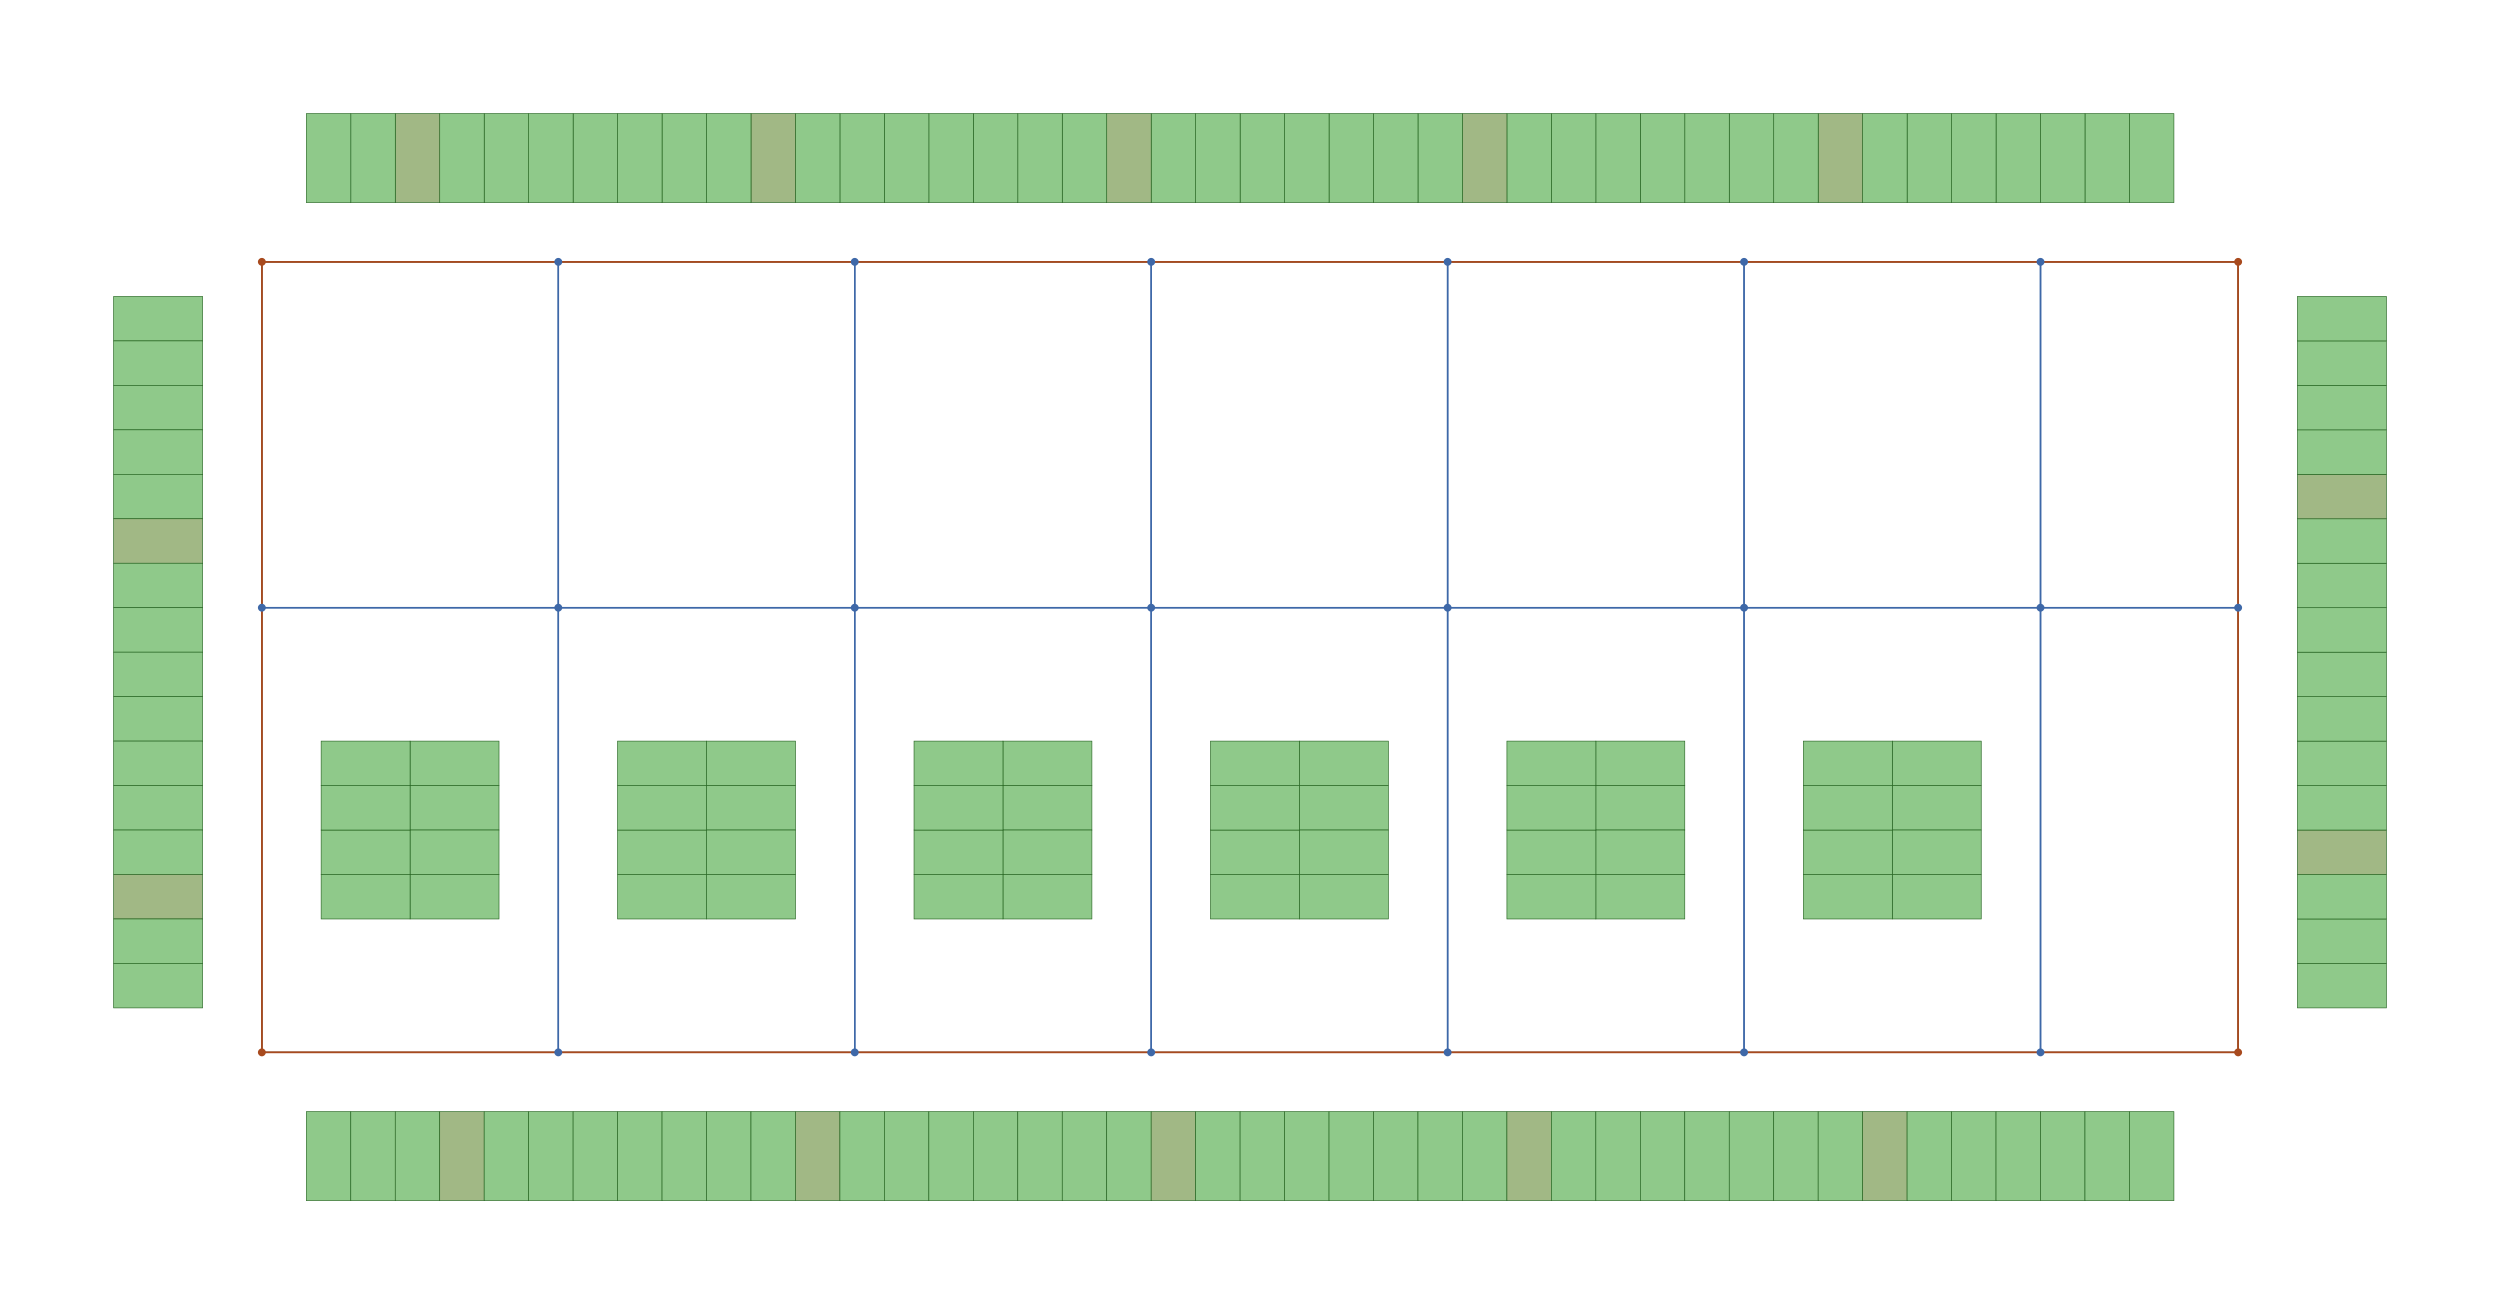
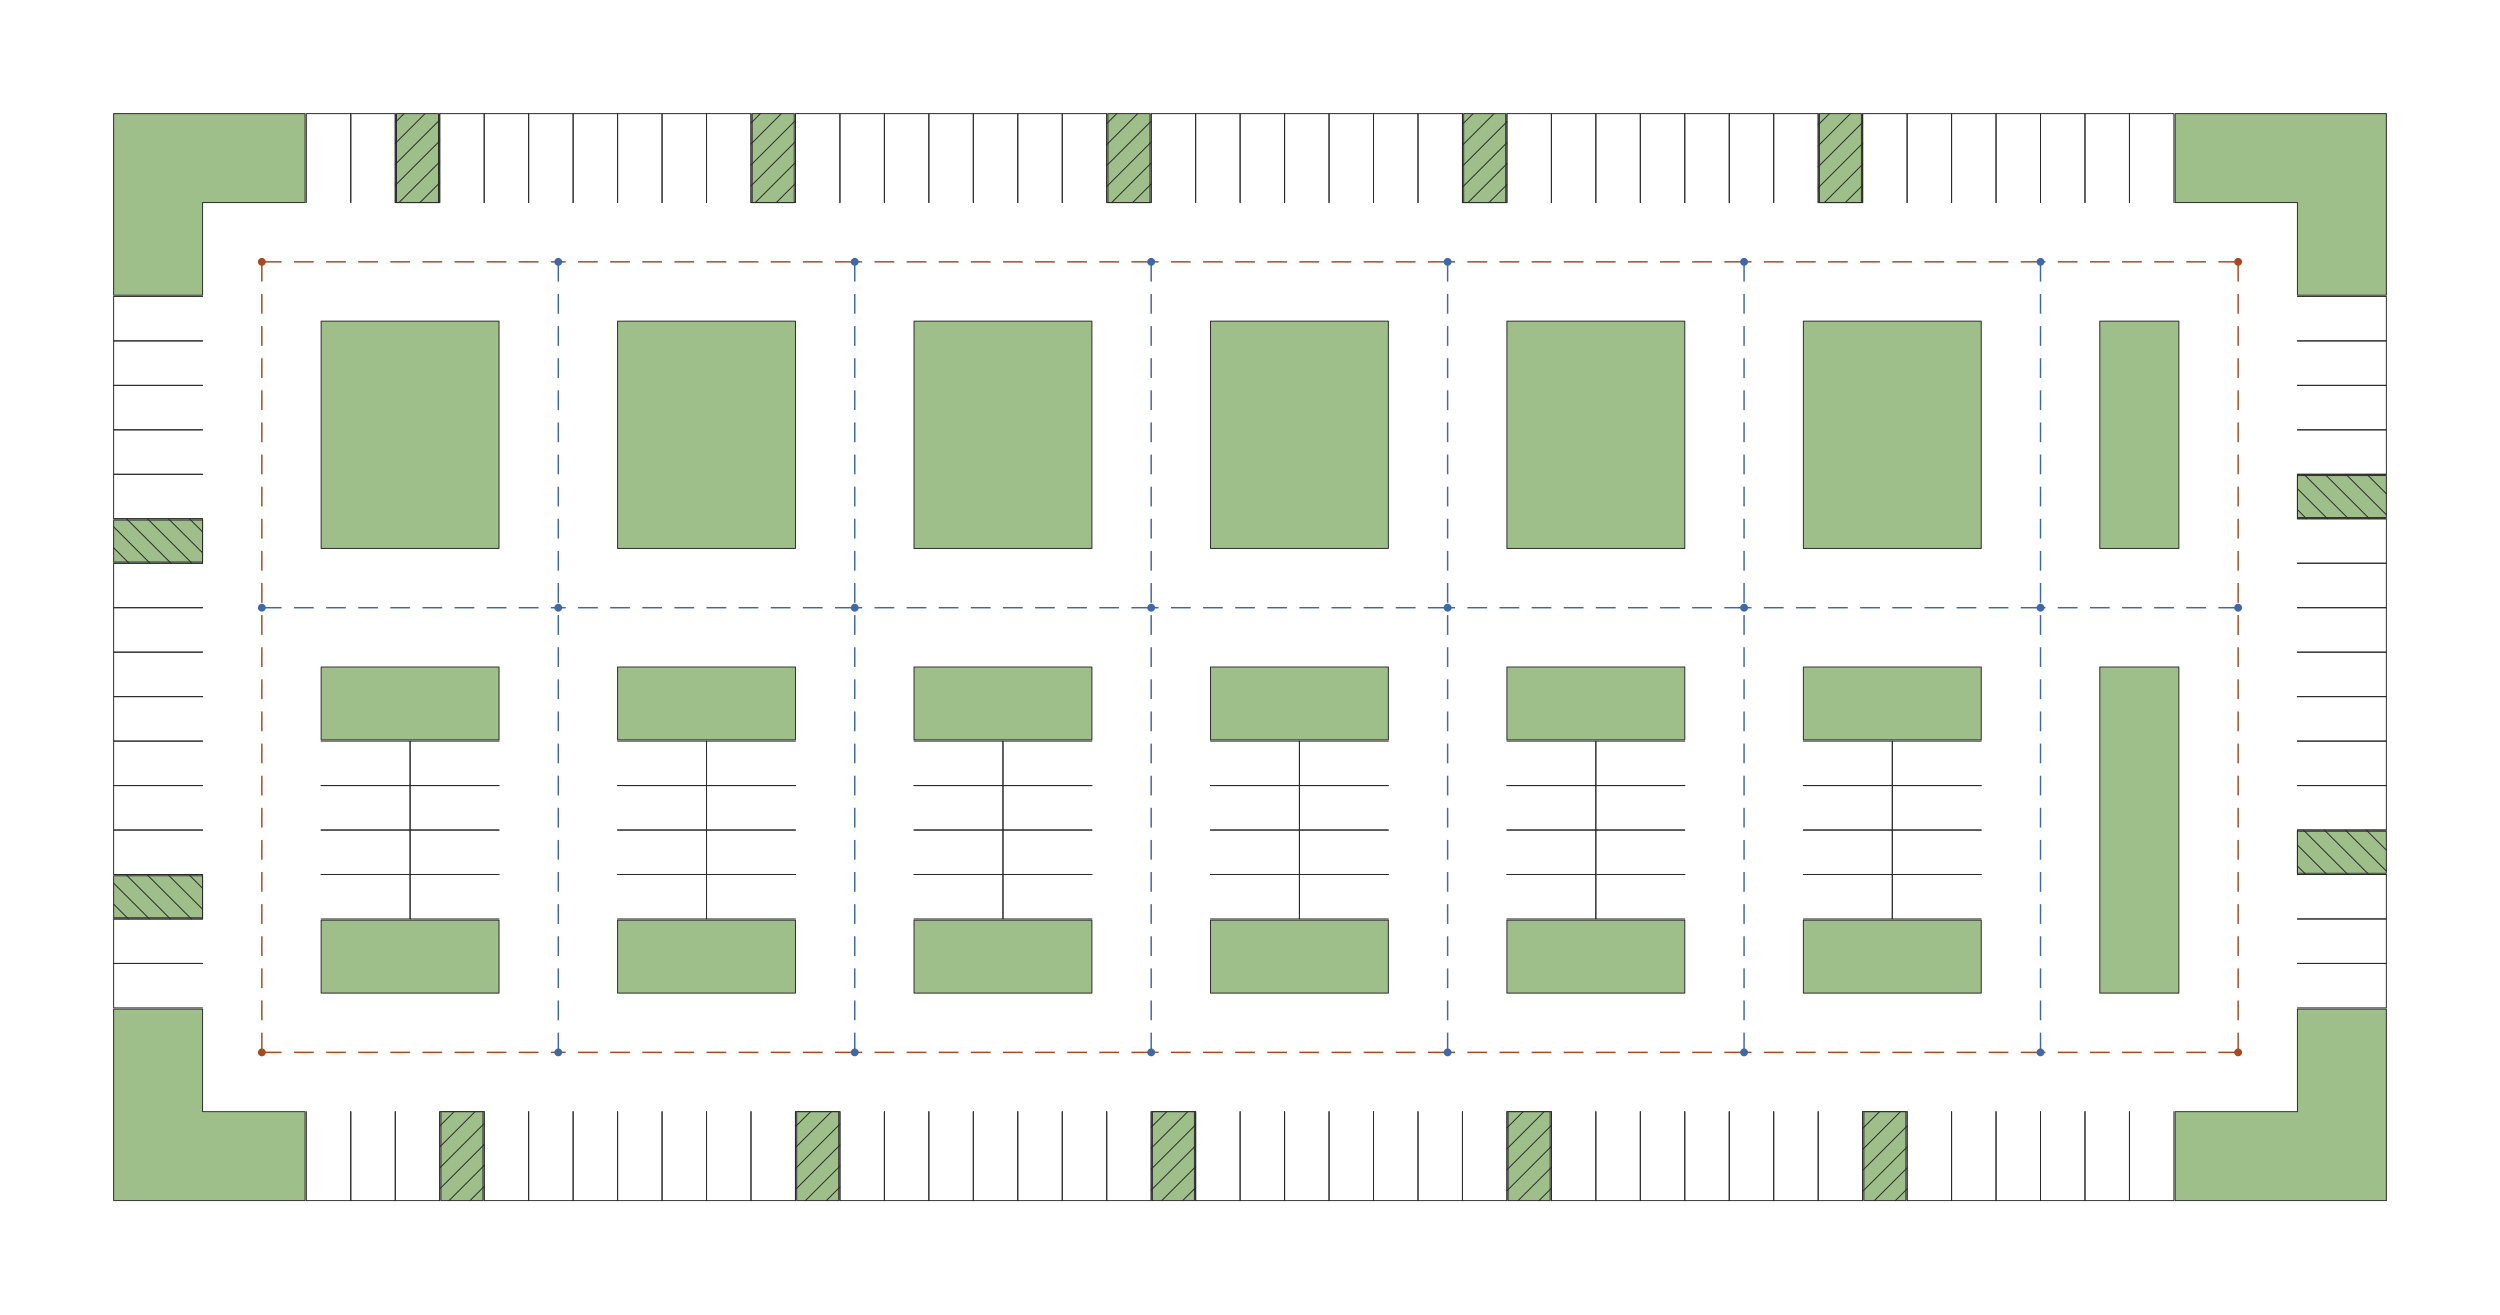
<svg xmlns="http://www.w3.org/2000/svg" width="1012" height="532" viewBox="-53 -53 506 266" preserveAspectRatio="xMidYMid meet">
-   <style>polygon,line{vector-effect:non-scaling-stroke}</style>
+   <style>polygon,polyline,line,path{vector-effect:non-scaling-stroke}</style>
  <g transform="translate(0,160) scale(1,-1)">
-     <g id="boundary" fill="none" stroke="#222" stroke-width="0.5">
-       <polygon points="0,0 400,0 400,160 0,160" />
+     <g id="islands" fill="#9fbf8a" fill-rule="evenodd" stroke="none">
+       <path d="M8.750 -30 L8.750 -12 L-12 -12 L-12 8.750 L-30 8.750 L-30 -30 Z" />
+       <path d="M-12 27.250 L-12 35.750 L-30 35.750 L-30 27.250 Z" />
+       <path d="M-12 99.250 L-12 107.750 L-30 107.750 L-30 99.250 Z" />
+       <path d="M-12 153.250 L-12 172 L8.750 172 L8.750 190 L-30 190 L-30 153.250 Z" />
+       <path d="M35.750 172 L35.750 190 L27.250 190 L27.250 172 Z" />
+       <path d="M44.750 -30 L44.750 -12 L36.250 -12 L36.250 -30 Z" />
+       <path d="M107.750 172 L107.750 190 L99.250 190 L99.250 172 Z" />
+       <path d="M116.750 -30 L116.750 -12 L108.250 -12 L108.250 -30 Z" />
+       <path d="M179.750 172 L179.750 190 L171.250 190 L171.250 172 Z" />
+       <path d="M188.750 -30 L188.750 -12 L180.250 -12 L180.250 -30 Z" />
+       <path d="M251.750 172 L251.750 190 L243.250 190 L243.250 172 Z" />
+       <path d="M260.750 -30 L260.750 -12 L252.250 -12 L252.250 -30 Z" />
+       <path d="M323.750 172 L323.750 190 L315.250 190 L315.250 172 Z" />
+       <path d="M332.750 -30 L332.750 -12 L324.250 -12 L324.250 -30 Z" />
+       <path d="M430 -30 L430 8.750 L412 8.750 L412 -12 L387.250 -12 L387.250 -30 Z" />
+       <path d="M412 172 L412 153.250 L430 153.250 L430 190 L387.250 190 L387.250 172 Z" />
+       <path d="M430 36.250 L430 44.750 L412 44.750 L412 36.250 Z" />
+       <path d="M430 108.250 L430 116.750 L412 116.750 L412 108.250 Z" />
+       <path d="M48 12 L48 26.750 L12 26.750 L12 12 Z" />
+       <path d="M48 63.250 L48 78 L12 78 L12 63.250 Z" />
+       <path d="M48 102 L48 148 L12 148 L12 102 Z" />
+       <path d="M108 12 L108 26.750 L72 26.750 L72 12 Z" />
+       <path d="M108 63.250 L108 78 L72 78 L72 63.250 Z" />
+       <path d="M108 102 L108 148 L72 148 L72 102 Z" />
+       <path d="M168 12 L168 26.750 L132 26.750 L132 12 Z" />
+       <path d="M168 63.250 L168 78 L132 78 L132 63.250 Z" />
+       <path d="M168 102 L168 148 L132 148 L132 102 Z" />
+       <path d="M228 12 L228 26.750 L192 26.750 L192 12 Z" />
+       <path d="M228 63.250 L228 78 L192 78 L192 63.250 Z" />
+       <path d="M228 102 L228 148 L192 148 L192 102 Z" />
+       <path d="M288 12 L288 26.750 L252 26.750 L252 12 Z" />
+       <path d="M288 63.250 L288 78 L252 78 L252 63.250 Z" />
+       <path d="M288 102 L288 148 L252 148 L252 102 Z" />
+       <path d="M348 12 L348 26.750 L312 26.750 L312 12 Z" />
+       <path d="M348 63.250 L348 78 L312 78 L312 63.250 Z" />
+       <path d="M348 102 L348 148 L312 148 L312 102 Z" />
+       <path d="M388 12 L388 78 L372 78 L372 12 Z" />
+       <path d="M388 102 L388 148 L372 148 L372 102 Z" />
    </g>
-     <g id="stalls" stroke="#1f5f1a" stroke-width="0.25">
-       <polygon points="9,-30 18,-30 18,-12 9,-12" fill="#8fc98a" />
-       <polygon points="18,-30 27,-30 27,-12 18,-12" fill="#8fc98a" />
-       <polygon points="27,-30 36,-30 36,-12 27,-12" fill="#8fc98a" />
-       <polygon points="36,-30 45,-30 45,-12 36,-12" fill="#a1b885" />
-       <polygon points="45,-30 54,-30 54,-12 45,-12" fill="#8fc98a" />
-       <polygon points="54,-30 63,-30 63,-12 54,-12" fill="#8fc98a" />
-       <polygon points="63,-30 72,-30 72,-12 63,-12" fill="#8fc98a" />
-       <polygon points="72,-30 81,-30 81,-12 72,-12" fill="#8fc98a" />
-       <polygon points="81,-30 90,-30 90,-12 81,-12" fill="#8fc98a" />
-       <polygon points="90,-30 99,-30 99,-12 90,-12" fill="#8fc98a" />
-       <polygon points="99,-30 108,-30 108,-12 99,-12" fill="#8fc98a" />
-       <polygon points="108,-30 117,-30 117,-12 108,-12" fill="#a1b885" />
-       <polygon points="117,-30 126,-30 126,-12 117,-12" fill="#8fc98a" />
-       <polygon points="126,-30 135,-30 135,-12 126,-12" fill="#8fc98a" />
-       <polygon points="135,-30 144,-30 144,-12 135,-12" fill="#8fc98a" />
-       <polygon points="144,-30 153,-30 153,-12 144,-12" fill="#8fc98a" />
-       <polygon points="153,-30 162,-30 162,-12 153,-12" fill="#8fc98a" />
-       <polygon points="162,-30 171,-30 171,-12 162,-12" fill="#8fc98a" />
-       <polygon points="171,-30 180,-30 180,-12 171,-12" fill="#8fc98a" />
-       <polygon points="180,-30 189,-30 189,-12 180,-12" fill="#a1b885" />
-       <polygon points="189,-30 198,-30 198,-12 189,-12" fill="#8fc98a" />
-       <polygon points="198,-30 207,-30 207,-12 198,-12" fill="#8fc98a" />
-       <polygon points="207,-30 216,-30 216,-12 207,-12" fill="#8fc98a" />
-       <polygon points="216,-30 225,-30 225,-12 216,-12" fill="#8fc98a" />
-       <polygon points="225,-30 234,-30 234,-12 225,-12" fill="#8fc98a" />
-       <polygon points="234,-30 243,-30 243,-12 234,-12" fill="#8fc98a" />
-       <polygon points="243,-30 252,-30 252,-12 243,-12" fill="#8fc98a" />
-       <polygon points="252,-30 261,-30 261,-12 252,-12" fill="#a1b885" />
-       <polygon points="261,-30 270,-30 270,-12 261,-12" fill="#8fc98a" />
-       <polygon points="270,-30 279,-30 279,-12 270,-12" fill="#8fc98a" />
-       <polygon points="279,-30 288,-30 288,-12 279,-12" fill="#8fc98a" />
-       <polygon points="288,-30 297,-30 297,-12 288,-12" fill="#8fc98a" />
-       <polygon points="297,-30 306,-30 306,-12 297,-12" fill="#8fc98a" />
-       <polygon points="306,-30 315,-30 315,-12 306,-12" fill="#8fc98a" />
-       <polygon points="315,-30 324,-30 324,-12 315,-12" fill="#8fc98a" />
-       <polygon points="324,-30 333,-30 333,-12 324,-12" fill="#a1b885" />
-       <polygon points="333,-30 342,-30 342,-12 333,-12" fill="#8fc98a" />
-       <polygon points="342,-30 351,-30 351,-12 342,-12" fill="#8fc98a" />
-       <polygon points="351,-30 360,-30 360,-12 351,-12" fill="#8fc98a" />
-       <polygon points="360,-30 369,-30 369,-12 360,-12" fill="#8fc98a" />
-       <polygon points="369,-30 378,-30 378,-12 369,-12" fill="#8fc98a" />
-       <polygon points="378,-30 387,-30 387,-12 378,-12" fill="#8fc98a" />
-       <polygon points="387,190 378,190 378,172 387,172" fill="#8fc98a" />
-       <polygon points="378,190 369,190 369,172 378,172" fill="#8fc98a" />
-       <polygon points="369,190 360,190 360,172 369,172" fill="#8fc98a" />
-       <polygon points="360,190 351,190 351,172 360,172" fill="#8fc98a" />
-       <polygon points="351,190 342,190 342,172 351,172" fill="#8fc98a" />
-       <polygon points="342,190 333,190 333,172 342,172" fill="#8fc98a" />
-       <polygon points="333,190 324,190 324,172 333,172" fill="#8fc98a" />
-       <polygon points="324,190 315,190 315,172 324,172" fill="#a1b885" />
-       <polygon points="315,190 306,190 306,172 315,172" fill="#8fc98a" />
-       <polygon points="306,190 297,190 297,172 306,172" fill="#8fc98a" />
-       <polygon points="297,190 288,190 288,172 297,172" fill="#8fc98a" />
-       <polygon points="288,190 279,190 279,172 288,172" fill="#8fc98a" />
-       <polygon points="279,190 270,190 270,172 279,172" fill="#8fc98a" />
-       <polygon points="270,190 261,190 261,172 270,172" fill="#8fc98a" />
-       <polygon points="261,190 252,190 252,172 261,172" fill="#8fc98a" />
-       <polygon points="252,190 243,190 243,172 252,172" fill="#a1b885" />
-       <polygon points="243,190 234,190 234,172 243,172" fill="#8fc98a" />
-       <polygon points="234,190 225,190 225,172 234,172" fill="#8fc98a" />
-       <polygon points="225,190 216,190 216,172 225,172" fill="#8fc98a" />
-       <polygon points="216,190 207,190 207,172 216,172" fill="#8fc98a" />
-       <polygon points="207,190 198,190 198,172 207,172" fill="#8fc98a" />
-       <polygon points="198,190 189,190 189,172 198,172" fill="#8fc98a" />
-       <polygon points="189,190 180,190 180,172 189,172" fill="#8fc98a" />
-       <polygon points="180,190 171,190 171,172 180,172" fill="#a1b885" />
-       <polygon points="171,190 162,190 162,172 171,172" fill="#8fc98a" />
-       <polygon points="162,190 153,190 153,172 162,172" fill="#8fc98a" />
-       <polygon points="153,190 144,190 144,172 153,172" fill="#8fc98a" />
-       <polygon points="144,190 135,190 135,172 144,172" fill="#8fc98a" />
-       <polygon points="135,190 126,190 126,172 135,172" fill="#8fc98a" />
-       <polygon points="126,190 117,190 117,172 126,172" fill="#8fc98a" />
-       <polygon points="117,190 108,190 108,172 117,172" fill="#8fc98a" />
-       <polygon points="108,190 99,190 99,172 108,172" fill="#a1b885" />
-       <polygon points="99,190 90,190 90,172 99,172" fill="#8fc98a" />
-       <polygon points="90,190 81,190 81,172 90,172" fill="#8fc98a" />
-       <polygon points="81,190 72,190 72,172 81,172" fill="#8fc98a" />
-       <polygon points="72,190 63,190 63,172 72,172" fill="#8fc98a" />
-       <polygon points="63,190 54,190 54,172 63,172" fill="#8fc98a" />
-       <polygon points="54,190 45,190 45,172 54,172" fill="#8fc98a" />
-       <polygon points="45,190 36,190 36,172 45,172" fill="#8fc98a" />
-       <polygon points="36,190 27,190 27,172 36,172" fill="#a1b885" />
-       <polygon points="27,190 18,190 18,172 27,172" fill="#8fc98a" />
-       <polygon points="18,190 9,190 9,172 18,172" fill="#8fc98a" />
-       <polygon points="430,9 430,18 412,18 412,9" fill="#8fc98a" />
-       <polygon points="430,18 430,27 412,27 412,18" fill="#8fc98a" />
-       <polygon points="430,27 430,36 412,36 412,27" fill="#8fc98a" />
-       <polygon points="430,36 430,45 412,45 412,36" fill="#a1b885" />
-       <polygon points="430,45 430,54 412,54 412,45" fill="#8fc98a" />
-       <polygon points="430,54 430,63 412,63 412,54" fill="#8fc98a" />
-       <polygon points="430,63 430,72 412,72 412,63" fill="#8fc98a" />
-       <polygon points="430,72 430,81 412,81 412,72" fill="#8fc98a" />
-       <polygon points="430,81 430,90 412,90 412,81" fill="#8fc98a" />
-       <polygon points="430,90 430,99 412,99 412,90" fill="#8fc98a" />
-       <polygon points="430,99 430,108 412,108 412,99" fill="#8fc98a" />
-       <polygon points="430,108 430,117 412,117 412,108" fill="#a1b885" />
-       <polygon points="430,117 430,126 412,126 412,117" fill="#8fc98a" />
-       <polygon points="430,126 430,135 412,135 412,126" fill="#8fc98a" />
-       <polygon points="430,135 430,144 412,144 412,135" fill="#8fc98a" />
-       <polygon points="430,144 430,153 412,153 412,144" fill="#8fc98a" />
-       <polygon points="-30,153 -30,144 -12,144 -12,153" fill="#8fc98a" />
-       <polygon points="-30,144 -30,135 -12,135 -12,144" fill="#8fc98a" />
-       <polygon points="-30,135 -30,126 -12,126 -12,135" fill="#8fc98a" />
-       <polygon points="-30,126 -30,117 -12,117 -12,126" fill="#8fc98a" />
-       <polygon points="-30,117 -30,108 -12,108 -12,117" fill="#8fc98a" />
-       <polygon points="-30,108 -30,99 -12,99 -12,108" fill="#a1b885" />
-       <polygon points="-30,99 -30,90 -12,90 -12,99" fill="#8fc98a" />
-       <polygon points="-30,90 -30,81 -12,81 -12,90" fill="#8fc98a" />
-       <polygon points="-30,81 -30,72 -12,72 -12,81" fill="#8fc98a" />
-       <polygon points="-30,72 -30,63 -12,63 -12,72" fill="#8fc98a" />
-       <polygon points="-30,63 -30,54 -12,54 -12,63" fill="#8fc98a" />
-       <polygon points="-30,54 -30,45 -12,45 -12,54" fill="#8fc98a" />
-       <polygon points="-30,45 -30,36 -12,36 -12,45" fill="#8fc98a" />
-       <polygon points="-30,36 -30,27 -12,27 -12,36" fill="#a1b885" />
-       <polygon points="-30,27 -30,18 -12,18 -12,27" fill="#8fc98a" />
-       <polygon points="-30,18 -30,9 -12,9 -12,18" fill="#8fc98a" />
-       <polygon points="30,63 30,54 48,54 48,63" fill="#8fc98a" />
-       <polygon points="30,54 30,45 48,45 48,54" fill="#8fc98a" />
-       <polygon points="30,45 30,36 48,36 48,45" fill="#8fc98a" />
-       <polygon points="30,36 30,27 48,27 48,36" fill="#8fc98a" />
-       <polygon points="30,27 30,36 12,36 12,27" fill="#8fc98a" />
-       <polygon points="30,36 30,45 12,45 12,36" fill="#8fc98a" />
-       <polygon points="30,45 30,54 12,54 12,45" fill="#8fc98a" />
-       <polygon points="30,54 30,63 12,63 12,54" fill="#8fc98a" />
-       <polygon points="90,63 90,54 108,54 108,63" fill="#8fc98a" />
-       <polygon points="90,54 90,45 108,45 108,54" fill="#8fc98a" />
-       <polygon points="90,45 90,36 108,36 108,45" fill="#8fc98a" />
-       <polygon points="90,36 90,27 108,27 108,36" fill="#8fc98a" />
-       <polygon points="90,27 90,36 72,36 72,27" fill="#8fc98a" />
-       <polygon points="90,36 90,45 72,45 72,36" fill="#8fc98a" />
-       <polygon points="90,45 90,54 72,54 72,45" fill="#8fc98a" />
-       <polygon points="90,54 90,63 72,63 72,54" fill="#8fc98a" />
-       <polygon points="150,63 150,54 168,54 168,63" fill="#8fc98a" />
-       <polygon points="150,54 150,45 168,45 168,54" fill="#8fc98a" />
-       <polygon points="150,45 150,36 168,36 168,45" fill="#8fc98a" />
-       <polygon points="150,36 150,27 168,27 168,36" fill="#8fc98a" />
-       <polygon points="150,27 150,36 132,36 132,27" fill="#8fc98a" />
-       <polygon points="150,36 150,45 132,45 132,36" fill="#8fc98a" />
-       <polygon points="150,45 150,54 132,54 132,45" fill="#8fc98a" />
-       <polygon points="150,54 150,63 132,63 132,54" fill="#8fc98a" />
-       <polygon points="210,63 210,54 228,54 228,63" fill="#8fc98a" />
-       <polygon points="210,54 210,45 228,45 228,54" fill="#8fc98a" />
-       <polygon points="210,45 210,36 228,36 228,45" fill="#8fc98a" />
-       <polygon points="210,36 210,27 228,27 228,36" fill="#8fc98a" />
-       <polygon points="210,27 210,36 192,36 192,27" fill="#8fc98a" />
-       <polygon points="210,36 210,45 192,45 192,36" fill="#8fc98a" />
-       <polygon points="210,45 210,54 192,54 192,45" fill="#8fc98a" />
-       <polygon points="210,54 210,63 192,63 192,54" fill="#8fc98a" />
-       <polygon points="270,63 270,54 288,54 288,63" fill="#8fc98a" />
-       <polygon points="270,54 270,45 288,45 288,54" fill="#8fc98a" />
-       <polygon points="270,45 270,36 288,36 288,45" fill="#8fc98a" />
-       <polygon points="270,36 270,27 288,27 288,36" fill="#8fc98a" />
-       <polygon points="270,27 270,36 252,36 252,27" fill="#8fc98a" />
-       <polygon points="270,36 270,45 252,45 252,36" fill="#8fc98a" />
-       <polygon points="270,45 270,54 252,54 252,45" fill="#8fc98a" />
-       <polygon points="270,54 270,63 252,63 252,54" fill="#8fc98a" />
-       <polygon points="330,63 330,54 348,54 348,63" fill="#8fc98a" />
-       <polygon points="330,54 330,45 348,45 348,54" fill="#8fc98a" />
-       <polygon points="330,45 330,36 348,36 348,45" fill="#8fc98a" />
-       <polygon points="330,36 330,27 348,27 348,36" fill="#8fc98a" />
-       <polygon points="330,27 330,36 312,36 312,27" fill="#8fc98a" />
-       <polygon points="330,36 330,45 312,45 312,36" fill="#8fc98a" />
-       <polygon points="330,45 330,54 312,54 312,45" fill="#8fc98a" />
-       <polygon points="330,54 330,63 312,63 312,54" fill="#8fc98a" />
+     <g id="stalls" stroke="none">
+ </g>
+     <g id="paint" fill="none" stroke="#2a2a2a" stroke-width="0.4" stroke-linecap="round" stroke-linejoin="round">
+       <polyline points="9,-12 9,-30 18,-30 18,-12" />
+       <polyline points="18,-12 18,-30 27,-30 27,-12" />
+       <polyline points="27,-12 27,-30 36,-30 36,-12" />
+       <polyline points="45,-30 45,-12 36,-12 36,-30" />
+       <polyline points="45,-12 45,-30 54,-30 54,-12" />
+       <polyline points="54,-12 54,-30 63,-30 63,-12" />
+       <polyline points="63,-12 63,-30 72,-30 72,-12" />
+       <polyline points="72,-12 72,-30 81,-30 81,-12" />
+       <polyline points="81,-12 81,-30 90,-30 90,-12" />
+       <polyline points="90,-12 90,-30 99,-30 99,-12" />
+       <polyline points="99,-12 99,-30 108,-30 108,-12" />
+       <polyline points="117,-30 117,-12 108,-12 108,-30" />
+       <polyline points="117,-12 117,-30 126,-30 126,-12" />
+       <polyline points="126,-12 126,-30 135,-30 135,-12" />
+       <polyline points="135,-12 135,-30 144,-30 144,-12" />
+       <polyline points="144,-12 144,-30 153,-30 153,-12" />
+       <polyline points="153,-12 153,-30 162,-30 162,-12" />
+       <polyline points="162,-12 162,-30 171,-30 171,-12" />
+       <polyline points="171,-12 171,-30 180,-30 180,-12" />
+       <polyline points="189,-30 189,-12 180,-12 180,-30" />
+       <polyline points="189,-12 189,-30 198,-30 198,-12" />
+       <polyline points="198,-12 198,-30 207,-30 207,-12" />
+       <polyline points="207,-12 207,-30 216,-30 216,-12" />
+       <polyline points="216,-12 216,-30 225,-30 225,-12" />
+       <polyline points="225,-12 225,-30 234,-30 234,-12" />
+       <polyline points="234,-12 234,-30 243,-30 243,-12" />
+       <polyline points="243,-12 243,-30 252,-30 252,-12" />
+       <polyline points="261,-30 261,-12 252,-12 252,-30" />
+       <polyline points="261,-12 261,-30 270,-30 270,-12" />
+       <polyline points="270,-12 270,-30 279,-30 279,-12" />
+       <polyline points="279,-12 279,-30 288,-30 288,-12" />
+       <polyline points="288,-12 288,-30 297,-30 297,-12" />
+       <polyline points="297,-12 297,-30 306,-30 306,-12" />
+       <polyline points="306,-12 306,-30 315,-30 315,-12" />
+       <polyline points="315,-12 315,-30 324,-30 324,-12" />
+       <polyline points="333,-30 333,-12 324,-12 324,-30" />
+       <polyline points="333,-12 333,-30 342,-30 342,-12" />
+       <polyline points="342,-12 342,-30 351,-30 351,-12" />
+       <polyline points="351,-12 351,-30 360,-30 360,-12" />
+       <polyline points="360,-12 360,-30 369,-30 369,-12" />
+       <polyline points="369,-12 369,-30 378,-30 378,-12" />
+       <polyline points="378,-12 378,-30 387,-30 387,-12" />
+       <polyline points="387,172 387,190 378,190 378,172" />
+       <polyline points="378,172 378,190 369,190 369,172" />
+       <polyline points="369,172 369,190 360,190 360,172" />
+       <polyline points="360,172 360,190 351,190 351,172" />
+       <polyline points="351,172 351,190 342,190 342,172" />
+       <polyline points="342,172 342,190 333,190 333,172" />
+       <polyline points="333,172 333,190 324,190 324,172" />
+       <polyline points="315,190 315,172 324,172 324,190" />
+       <polyline points="315,172 315,190 306,190 306,172" />
+       <polyline points="306,172 306,190 297,190 297,172" />
+       <polyline points="297,172 297,190 288,190 288,172" />
+       <polyline points="288,172 288,190 279,190 279,172" />
+       <polyline points="279,172 279,190 270,190 270,172" />
+       <polyline points="270,172 270,190 261,190 261,172" />
+       <polyline points="261,172 261,190 252,190 252,172" />
+       <polyline points="243,190 243,172 252,172 252,190" />
+       <polyline points="243,172 243,190 234,190 234,172" />
+       <polyline points="234,172 234,190 225,190 225,172" />
+       <polyline points="225,172 225,190 216,190 216,172" />
+       <polyline points="216,172 216,190 207,190 207,172" />
+       <polyline points="207,172 207,190 198,190 198,172" />
+       <polyline points="198,172 198,190 189,190 189,172" />
+       <polyline points="189,172 189,190 180,190 180,172" />
+       <polyline points="171,190 171,172 180,172 180,190" />
+       <polyline points="171,172 171,190 162,190 162,172" />
+       <polyline points="162,172 162,190 153,190 153,172" />
+       <polyline points="153,172 153,190 144,190 144,172" />
+       <polyline points="144,172 144,190 135,190 135,172" />
+       <polyline points="135,172 135,190 126,190 126,172" />
+       <polyline points="126,172 126,190 117,190 117,172" />
+       <polyline points="117,172 117,190 108,190 108,172" />
+       <polyline points="99,190 99,172 108,172 108,190" />
+       <polyline points="99,172 99,190 90,190 90,172" />
+       <polyline points="90,172 90,190 81,190 81,172" />
+       <polyline points="81,172 81,190 72,190 72,172" />
+       <polyline points="72,172 72,190 63,190 63,172" />
+       <polyline points="63,172 63,190 54,190 54,172" />
+       <polyline points="54,172 54,190 45,190 45,172" />
+       <polyline points="45,172 45,190 36,190 36,172" />
+       <polyline points="27,190 27,172 36,172 36,190" />
+       <polyline points="27,172 27,190 18,190 18,172" />
+       <polyline points="18,172 18,190 9,190 9,172" />
+       <polyline points="412,9 430,9 430,18 412,18" />
+       <polyline points="412,18 430,18 430,27 412,27" />
+       <polyline points="412,27 430,27 430,36 412,36" />
+       <polyline points="430,45 412,45 412,36 430,36" />
+       <polyline points="412,45 430,45 430,54 412,54" />
+       <polyline points="412,54 430,54 430,63 412,63" />
+       <polyline points="412,63 430,63 430,72 412,72" />
+       <polyline points="412,72 430,72 430,81 412,81" />
+       <polyline points="412,81 430,81 430,90 412,90" />
+       <polyline points="412,90 430,90 430,99 412,99" />
+       <polyline points="412,99 430,99 430,108 412,108" />
+       <polyline points="430,117 412,117 412,108 430,108" />
+       <polyline points="412,117 430,117 430,126 412,126" />
+       <polyline points="412,126 430,126 430,135 412,135" />
+       <polyline points="412,135 430,135 430,144 412,144" />
+       <polyline points="412,144 430,144 430,153 412,153" />
+       <polyline points="-12,153 -30,153 -30,144 -12,144" />
+       <polyline points="-12,144 -30,144 -30,135 -12,135" />
+       <polyline points="-12,135 -30,135 -30,126 -12,126" />
+       <polyline points="-12,126 -30,126 -30,117 -12,117" />
+       <polyline points="-12,117 -30,117 -30,108 -12,108" />
+       <polyline points="-30,99 -12,99 -12,108 -30,108" />
+       <polyline points="-12,99 -30,99 -30,90 -12,90" />
+       <polyline points="-12,90 -30,90 -30,81 -12,81" />
+       <polyline points="-12,81 -30,81 -30,72 -12,72" />
+       <polyline points="-12,72 -30,72 -30,63 -12,63" />
+       <polyline points="-12,63 -30,63 -30,54 -12,54" />
+       <polyline points="-12,54 -30,54 -30,45 -12,45" />
+       <polyline points="-12,45 -30,45 -30,36 -12,36" />
+       <polyline points="-30,27 -12,27 -12,36 -30,36" />
+       <polyline points="-12,27 -30,27 -30,18 -12,18" />
+       <polyline points="-12,18 -30,18 -30,9 -12,9" />
+       <polyline points="48,63 30,63 30,54 48,54" />
+       <polyline points="48,54 30,54 30,45 48,45" />
+       <polyline points="48,45 30,45 30,36 48,36" />
+       <polyline points="48,36 30,36 30,27 48,27" />
+       <polyline points="12,27 30,27 30,36 12,36" />
+       <polyline points="12,36 30,36 30,45 12,45" />
+       <polyline points="12,45 30,45 30,54 12,54" />
+       <polyline points="12,54 30,54 30,63 12,63" />
+       <polyline points="108,63 90,63 90,54 108,54" />
+       <polyline points="108,54 90,54 90,45 108,45" />
+       <polyline points="108,45 90,45 90,36 108,36" />
+       <polyline points="108,36 90,36 90,27 108,27" />
+       <polyline points="72,27 90,27 90,36 72,36" />
+       <polyline points="72,36 90,36 90,45 72,45" />
+       <polyline points="72,45 90,45 90,54 72,54" />
+       <polyline points="72,54 90,54 90,63 72,63" />
+       <polyline points="168,63 150,63 150,54 168,54" />
+       <polyline points="168,54 150,54 150,45 168,45" />
+       <polyline points="168,45 150,45 150,36 168,36" />
+       <polyline points="168,36 150,36 150,27 168,27" />
+       <polyline points="132,27 150,27 150,36 132,36" />
+       <polyline points="132,36 150,36 150,45 132,45" />
+       <polyline points="132,45 150,45 150,54 132,54" />
+       <polyline points="132,54 150,54 150,63 132,63" />
+       <polyline points="228,63 210,63 210,54 228,54" />
+       <polyline points="228,54 210,54 210,45 228,45" />
+       <polyline points="228,45 210,45 210,36 228,36" />
+       <polyline points="228,36 210,36 210,27 228,27" />
+       <polyline points="192,27 210,27 210,36 192,36" />
+       <polyline points="192,36 210,36 210,45 192,45" />
+       <polyline points="192,45 210,45 210,54 192,54" />
+       <polyline points="192,54 210,54 210,63 192,63" />
+       <polyline points="288,63 270,63 270,54 288,54" />
+       <polyline points="288,54 270,54 270,45 288,45" />
+       <polyline points="288,45 270,45 270,36 288,36" />
+       <polyline points="288,36 270,36 270,27 288,27" />
+       <polyline points="252,27 270,27 270,36 252,36" />
+       <polyline points="252,36 270,36 270,45 252,45" />
+       <polyline points="252,45 270,45 270,54 252,54" />
+       <polyline points="252,54 270,54 270,63 252,63" />
+       <polyline points="348,63 330,63 330,54 348,54" />
+       <polyline points="348,54 330,54 330,45 348,45" />
+       <polyline points="348,45 330,45 330,36 348,36" />
+       <polyline points="348,36 330,36 330,27 348,27" />
+       <polyline points="312,27 330,27 330,36 312,36" />
+       <polyline points="312,36 330,36 330,45 312,45" />
+       <polyline points="312,45 330,45 330,54 312,54" />
+       <polyline points="312,54 330,54 330,63 312,63" />
+       <line x1="42.125" y1="-30" x2="45" y2="-27.125" />
+       <line x1="37.882" y1="-30" x2="45" y2="-22.882" />
+       <line x1="36" y1="-27.640" x2="45" y2="-18.640" />
+       <line x1="36" y1="-23.397" x2="45" y2="-14.397" />
+       <line x1="36" y1="-19.154" x2="43.154" y2="-12" />
+       <line x1="36" y1="-14.912" x2="38.912" y2="-12" />
+       <line x1="114.250" y1="-30" x2="117" y2="-27.250" />
+       <line x1="110.007" y1="-30" x2="117" y2="-23.007" />
+       <line x1="108" y1="-27.765" x2="117" y2="-18.765" />
+       <line x1="108" y1="-23.522" x2="117" y2="-14.522" />
+       <line x1="108" y1="-19.279" x2="115.279" y2="-12" />
+       <line x1="108" y1="-15.037" x2="111.037" y2="-12" />
+       <line x1="186.375" y1="-30" x2="189" y2="-27.375" />
+       <line x1="182.132" y1="-30" x2="189" y2="-23.132" />
+       <line x1="180" y1="-27.889" x2="189" y2="-18.889" />
+       <line x1="180" y1="-23.647" x2="189" y2="-14.647" />
+       <line x1="180" y1="-19.404" x2="187.404" y2="-12" />
+       <line x1="180" y1="-15.161" x2="183.161" y2="-12" />
+       <line x1="258.500" y1="-30" x2="261" y2="-27.500" />
+       <line x1="254.257" y1="-30" x2="261" y2="-23.257" />
+       <line x1="252" y1="-28.014" x2="261" y2="-19.014" />
+       <line x1="252" y1="-23.772" x2="261" y2="-14.772" />
+       <line x1="252" y1="-19.529" x2="259.529" y2="-12" />
+       <line x1="252" y1="-15.286" x2="255.286" y2="-12" />
+       <line x1="330.624" y1="-30" x2="333" y2="-27.624" />
+       <line x1="326.382" y1="-30" x2="333" y2="-23.382" />
+       <line x1="324" y1="-28.139" x2="333" y2="-19.139" />
+       <line x1="324" y1="-23.897" x2="333" y2="-14.897" />
+       <line x1="324" y1="-19.654" x2="331.654" y2="-12" />
+       <line x1="324" y1="-15.411" x2="327.411" y2="-12" />
+       <line x1="317.279" y1="190" x2="315" y2="187.721" />
+       <line x1="321.522" y1="190" x2="315" y2="183.478" />
+       <line x1="324" y1="188.235" x2="315" y2="179.235" />
+       <line x1="324" y1="183.993" x2="315" y2="174.993" />
+       <line x1="324" y1="179.750" x2="316.250" y2="172" />
+       <line x1="324" y1="175.508" x2="320.492" y2="172" />
+       <line x1="245.154" y1="190" x2="243" y2="187.846" />
+       <line x1="249.397" y1="190" x2="243" y2="183.603" />
+       <line x1="252" y1="188.360" x2="243" y2="179.360" />
+       <line x1="252" y1="184.118" x2="243" y2="175.118" />
+       <line x1="252" y1="179.875" x2="244.125" y2="172" />
+       <line x1="252" y1="175.632" x2="248.368" y2="172" />
+       <line x1="173.029" y1="190" x2="171" y2="187.971" />
+       <line x1="177.272" y1="190" x2="171" y2="183.728" />
+       <line x1="180" y1="188.485" x2="171" y2="179.485" />
+       <line x1="180" y1="184.243" x2="171" y2="175.243" />
+       <line x1="180" y1="180" x2="172" y2="172" />
+       <line x1="180" y1="175.757" x2="176.243" y2="172" />
+       <line x1="100.905" y1="190" x2="99" y2="188.095" />
+       <line x1="105.147" y1="190" x2="99" y2="183.853" />
+       <line x1="108" y1="188.610" x2="99" y2="179.610" />
+       <line x1="108" y1="184.368" x2="99" y2="175.368" />
+       <line x1="108" y1="180.125" x2="99.875" y2="172" />
+       <line x1="108" y1="175.882" x2="104.118" y2="172" />
+       <line x1="28.780" y1="190" x2="27" y2="188.220" />
+       <line x1="33.022" y1="190" x2="27" y2="183.978" />
+       <line x1="36" y1="188.735" x2="27" y2="179.735" />
+       <line x1="36" y1="184.492" x2="27" y2="175.492" />
+       <line x1="36" y1="180.250" x2="27.750" y2="172" />
+       <line x1="36" y1="176.007" x2="31.993" y2="172" />
+       <line x1="430" y1="40.933" x2="425.933" y2="45" />
+       <line x1="430" y1="36.690" x2="421.690" y2="45" />
+       <line x1="426.448" y1="36" x2="417.448" y2="45" />
+       <line x1="422.205" y1="36" x2="413.205" y2="45" />
+       <line x1="417.963" y1="36" x2="412" y2="41.963" />
+       <line x1="413.720" y1="36" x2="412" y2="37.720" />
+       <line x1="430" y1="113.058" x2="426.058" y2="117" />
+       <line x1="430" y1="108.815" x2="421.815" y2="117" />
+       <line x1="426.573" y1="108" x2="417.573" y2="117" />
+       <line x1="422.330" y1="108" x2="413.330" y2="117" />
+       <line x1="418.087" y1="108" x2="412" y2="114.087" />
+       <line x1="413.845" y1="108" x2="412" y2="109.845" />
+       <line x1="-30" y1="102.125" x2="-26.875" y2="99" />
+       <line x1="-30" y1="106.368" x2="-22.632" y2="99" />
+       <line x1="-27.390" y1="108" x2="-18.390" y2="99" />
+       <line x1="-23.147" y1="108" x2="-14.147" y2="99" />
+       <line x1="-18.905" y1="108" x2="-12" y2="101.095" />
+       <line x1="-14.662" y1="108" x2="-12" y2="105.338" />
+       <line x1="-30" y1="30" x2="-27" y2="27" />
+       <line x1="-30" y1="34.243" x2="-22.757" y2="27" />
+       <line x1="-27.515" y1="36" x2="-18.515" y2="27" />
+       <line x1="-23.272" y1="36" x2="-14.272" y2="27" />
+       <line x1="-19.029" y1="36" x2="-12" y2="28.971" />
+       <line x1="-14.787" y1="36" x2="-12" y2="33.213" />
+       <path d="M8.750 -30 L8.750 -12 L-12 -12 L-12 8.750 L-30 8.750 L-30 -30 Z" />
+       <path d="M-12 27.250 L-12 35.750 L-30 35.750 L-30 27.250 Z" />
+       <path d="M-12 99.250 L-12 107.750 L-30 107.750 L-30 99.250 Z" />
+       <path d="M-12 153.250 L-12 172 L8.750 172 L8.750 190 L-30 190 L-30 153.250 Z" />
+       <path d="M35.750 172 L35.750 190 L27.250 190 L27.250 172 Z" />
+       <path d="M44.750 -30 L44.750 -12 L36.250 -12 L36.250 -30 Z" />
+       <path d="M107.750 172 L107.750 190 L99.250 190 L99.250 172 Z" />
+       <path d="M116.750 -30 L116.750 -12 L108.250 -12 L108.250 -30 Z" />
+       <path d="M179.750 172 L179.750 190 L171.250 190 L171.250 172 Z" />
+       <path d="M188.750 -30 L188.750 -12 L180.250 -12 L180.250 -30 Z" />
+       <path d="M251.750 172 L251.750 190 L243.250 190 L243.250 172 Z" />
+       <path d="M260.750 -30 L260.750 -12 L252.250 -12 L252.250 -30 Z" />
+       <path d="M323.750 172 L323.750 190 L315.250 190 L315.250 172 Z" />
+       <path d="M332.750 -30 L332.750 -12 L324.250 -12 L324.250 -30 Z" />
+       <path d="M430 -30 L430 8.750 L412 8.750 L412 -12 L387.250 -12 L387.250 -30 Z" />
+       <path d="M412 172 L412 153.250 L430 153.250 L430 190 L387.250 190 L387.250 172 Z" />
+       <path d="M430 36.250 L430 44.750 L412 44.750 L412 36.250 Z" />
+       <path d="M430 108.250 L430 116.750 L412 116.750 L412 108.250 Z" />
+       <path d="M48 12 L48 26.750 L12 26.750 L12 12 Z" />
+       <path d="M48 63.250 L48 78 L12 78 L12 63.250 Z" />
+       <path d="M48 102 L48 148 L12 148 L12 102 Z" />
+       <path d="M108 12 L108 26.750 L72 26.750 L72 12 Z" />
+       <path d="M108 63.250 L108 78 L72 78 L72 63.250 Z" />
+       <path d="M108 102 L108 148 L72 148 L72 102 Z" />
+       <path d="M168 12 L168 26.750 L132 26.750 L132 12 Z" />
+       <path d="M168 63.250 L168 78 L132 78 L132 63.250 Z" />
+       <path d="M168 102 L168 148 L132 148 L132 102 Z" />
+       <path d="M228 12 L228 26.750 L192 26.750 L192 12 Z" />
+       <path d="M228 63.250 L228 78 L192 78 L192 63.250 Z" />
+       <path d="M228 102 L228 148 L192 148 L192 102 Z" />
+       <path d="M288 12 L288 26.750 L252 26.750 L252 12 Z" />
+       <path d="M288 63.250 L288 78 L252 78 L252 63.250 Z" />
+       <path d="M288 102 L288 148 L252 148 L252 102 Z" />
+       <path d="M348 12 L348 26.750 L312 26.750 L312 12 Z" />
+       <path d="M348 63.250 L348 78 L312 78 L312 63.250 Z" />
+       <path d="M348 102 L348 148 L312 148 L312 102 Z" />
+       <path d="M388 12 L388 78 L372 78 L372 12 Z" />
+       <path d="M388 102 L388 148 L372 148 L372 102 Z" />
    </g>
    <g id="graph">
-       <line x1="0" y1="0" x2="60" y2="0" stroke="#a84a1e" stroke-width="0.6" />
-       <line x1="60" y1="0" x2="0" y2="0" stroke="#a84a1e" stroke-width="0.6" />
-       <line x1="60" y1="0" x2="120" y2="0" stroke="#a84a1e" stroke-width="0.6" />
-       <line x1="120" y1="0" x2="60" y2="0" stroke="#a84a1e" stroke-width="0.6" />
-       <line x1="120" y1="0" x2="180" y2="0" stroke="#a84a1e" stroke-width="0.6" />
-       <line x1="180" y1="0" x2="120" y2="0" stroke="#a84a1e" stroke-width="0.6" />
-       <line x1="180" y1="0" x2="240" y2="0" stroke="#a84a1e" stroke-width="0.6" />
-       <line x1="240" y1="0" x2="180" y2="0" stroke="#a84a1e" stroke-width="0.6" />
-       <line x1="240" y1="0" x2="300" y2="0" stroke="#a84a1e" stroke-width="0.6" />
-       <line x1="300" y1="0" x2="240" y2="0" stroke="#a84a1e" stroke-width="0.6" />
-       <line x1="300" y1="0" x2="360" y2="0" stroke="#a84a1e" stroke-width="0.6" />
-       <line x1="360" y1="0" x2="300" y2="0" stroke="#a84a1e" stroke-width="0.6" />
-       <line x1="360" y1="0" x2="400" y2="0" stroke="#a84a1e" stroke-width="0.6" />
-       <line x1="400" y1="0" x2="360" y2="0" stroke="#a84a1e" stroke-width="0.6" />
-       <line x1="400" y1="0" x2="400" y2="90" stroke="#a84a1e" stroke-width="0.6" />
-       <line x1="400" y1="90" x2="400" y2="0" stroke="#a84a1e" stroke-width="0.6" />
-       <line x1="400" y1="90" x2="400" y2="160" stroke="#a84a1e" stroke-width="0.6" />
-       <line x1="400" y1="160" x2="400" y2="90" stroke="#a84a1e" stroke-width="0.6" />
-       <line x1="400" y1="160" x2="360" y2="160" stroke="#a84a1e" stroke-width="0.6" />
-       <line x1="360" y1="160" x2="400" y2="160" stroke="#a84a1e" stroke-width="0.6" />
-       <line x1="360" y1="160" x2="300" y2="160" stroke="#a84a1e" stroke-width="0.6" />
-       <line x1="300" y1="160" x2="360" y2="160" stroke="#a84a1e" stroke-width="0.6" />
-       <line x1="300" y1="160" x2="240" y2="160" stroke="#a84a1e" stroke-width="0.6" />
-       <line x1="240" y1="160" x2="300" y2="160" stroke="#a84a1e" stroke-width="0.6" />
-       <line x1="240" y1="160" x2="180" y2="160" stroke="#a84a1e" stroke-width="0.6" />
-       <line x1="180" y1="160" x2="240" y2="160" stroke="#a84a1e" stroke-width="0.6" />
-       <line x1="180" y1="160" x2="120" y2="160" stroke="#a84a1e" stroke-width="0.6" />
-       <line x1="120" y1="160" x2="180" y2="160" stroke="#a84a1e" stroke-width="0.6" />
-       <line x1="120" y1="160" x2="60" y2="160" stroke="#a84a1e" stroke-width="0.6" />
-       <line x1="60" y1="160" x2="120" y2="160" stroke="#a84a1e" stroke-width="0.6" />
-       <line x1="60" y1="160" x2="0" y2="160" stroke="#a84a1e" stroke-width="0.6" />
-       <line x1="0" y1="160" x2="60" y2="160" stroke="#a84a1e" stroke-width="0.6" />
-       <line x1="0" y1="160" x2="0" y2="90" stroke="#a84a1e" stroke-width="0.6" />
-       <line x1="0" y1="90" x2="0" y2="160" stroke="#a84a1e" stroke-width="0.6" />
-       <line x1="0" y1="90" x2="0" y2="0" stroke="#a84a1e" stroke-width="0.6" />
-       <line x1="0" y1="0" x2="0" y2="90" stroke="#a84a1e" stroke-width="0.6" />
-       <line x1="360" y1="0" x2="360" y2="90" stroke="#3e68a8" stroke-width="0.6" />
-       <line x1="360" y1="90" x2="360" y2="0" stroke="#3e68a8" stroke-width="0.6" />
-       <line x1="360" y1="90" x2="360" y2="160" stroke="#3e68a8" stroke-width="0.6" />
-       <line x1="360" y1="160" x2="360" y2="90" stroke="#3e68a8" stroke-width="0.6" />
-       <line x1="300" y1="0" x2="300" y2="90" stroke="#3e68a8" stroke-width="0.6" />
-       <line x1="300" y1="90" x2="300" y2="0" stroke="#3e68a8" stroke-width="0.6" />
-       <line x1="300" y1="90" x2="300" y2="160" stroke="#3e68a8" stroke-width="0.6" />
-       <line x1="300" y1="160" x2="300" y2="90" stroke="#3e68a8" stroke-width="0.6" />
-       <line x1="240" y1="0" x2="240" y2="90" stroke="#3e68a8" stroke-width="0.6" />
-       <line x1="240" y1="90" x2="240" y2="0" stroke="#3e68a8" stroke-width="0.6" />
-       <line x1="240" y1="90" x2="240" y2="160" stroke="#3e68a8" stroke-width="0.6" />
-       <line x1="240" y1="160" x2="240" y2="90" stroke="#3e68a8" stroke-width="0.6" />
-       <line x1="180" y1="0" x2="180" y2="90" stroke="#3e68a8" stroke-width="0.6" />
-       <line x1="180" y1="90" x2="180" y2="0" stroke="#3e68a8" stroke-width="0.6" />
-       <line x1="180" y1="90" x2="180" y2="160" stroke="#3e68a8" stroke-width="0.6" />
-       <line x1="180" y1="160" x2="180" y2="90" stroke="#3e68a8" stroke-width="0.6" />
-       <line x1="120" y1="0" x2="120" y2="90" stroke="#3e68a8" stroke-width="0.6" />
-       <line x1="120" y1="90" x2="120" y2="0" stroke="#3e68a8" stroke-width="0.6" />
-       <line x1="120" y1="90" x2="120" y2="160" stroke="#3e68a8" stroke-width="0.6" />
-       <line x1="120" y1="160" x2="120" y2="90" stroke="#3e68a8" stroke-width="0.6" />
-       <line x1="60" y1="0" x2="60" y2="90" stroke="#3e68a8" stroke-width="0.6" />
-       <line x1="60" y1="90" x2="60" y2="0" stroke="#3e68a8" stroke-width="0.6" />
-       <line x1="60" y1="90" x2="60" y2="160" stroke="#3e68a8" stroke-width="0.6" />
-       <line x1="60" y1="160" x2="60" y2="90" stroke="#3e68a8" stroke-width="0.6" />
-       <line x1="400" y1="90" x2="360" y2="90" stroke="#3e68a8" stroke-width="0.6" />
-       <line x1="360" y1="90" x2="400" y2="90" stroke="#3e68a8" stroke-width="0.6" />
-       <line x1="360" y1="90" x2="300" y2="90" stroke="#3e68a8" stroke-width="0.6" />
-       <line x1="300" y1="90" x2="360" y2="90" stroke="#3e68a8" stroke-width="0.6" />
-       <line x1="300" y1="90" x2="240" y2="90" stroke="#3e68a8" stroke-width="0.6" />
-       <line x1="240" y1="90" x2="300" y2="90" stroke="#3e68a8" stroke-width="0.6" />
-       <line x1="240" y1="90" x2="180" y2="90" stroke="#3e68a8" stroke-width="0.6" />
-       <line x1="180" y1="90" x2="240" y2="90" stroke="#3e68a8" stroke-width="0.6" />
-       <line x1="180" y1="90" x2="120" y2="90" stroke="#3e68a8" stroke-width="0.6" />
-       <line x1="120" y1="90" x2="180" y2="90" stroke="#3e68a8" stroke-width="0.6" />
-       <line x1="120" y1="90" x2="60" y2="90" stroke="#3e68a8" stroke-width="0.6" />
-       <line x1="60" y1="90" x2="120" y2="90" stroke="#3e68a8" stroke-width="0.6" />
-       <line x1="60" y1="90" x2="0" y2="90" stroke="#3e68a8" stroke-width="0.6" />
-       <line x1="0" y1="90" x2="60" y2="90" stroke="#3e68a8" stroke-width="0.6" />
+       <line x1="0" y1="0" x2="60" y2="0" stroke="#a84a1e" stroke-width="0.6" stroke-dasharray="8 5" />
+       <line x1="120" y1="0" x2="60" y2="0" stroke="#a84a1e" stroke-width="0.6" stroke-dasharray="8 5" />
+       <line x1="180" y1="0" x2="120" y2="0" stroke="#a84a1e" stroke-width="0.6" stroke-dasharray="8 5" />
+       <line x1="240" y1="0" x2="180" y2="0" stroke="#a84a1e" stroke-width="0.6" stroke-dasharray="8 5" />
+       <line x1="300" y1="0" x2="240" y2="0" stroke="#a84a1e" stroke-width="0.6" stroke-dasharray="8 5" />
+       <line x1="360" y1="0" x2="300" y2="0" stroke="#a84a1e" stroke-width="0.6" stroke-dasharray="8 5" />
+       <line x1="400" y1="0" x2="360" y2="0" stroke="#a84a1e" stroke-width="0.6" stroke-dasharray="8 5" />
+       <line x1="400" y1="0" x2="400" y2="90" stroke="#a84a1e" stroke-width="0.6" stroke-dasharray="8 5" />
+       <line x1="400" y1="160" x2="400" y2="90" stroke="#a84a1e" stroke-width="0.6" stroke-dasharray="8 5" />
+       <line x1="400" y1="160" x2="360" y2="160" stroke="#a84a1e" stroke-width="0.6" stroke-dasharray="8 5" />
+       <line x1="360" y1="160" x2="300" y2="160" stroke="#a84a1e" stroke-width="0.6" stroke-dasharray="8 5" />
+       <line x1="300" y1="160" x2="240" y2="160" stroke="#a84a1e" stroke-width="0.6" stroke-dasharray="8 5" />
+       <line x1="240" y1="160" x2="180" y2="160" stroke="#a84a1e" stroke-width="0.6" stroke-dasharray="8 5" />
+       <line x1="180" y1="160" x2="120" y2="160" stroke="#a84a1e" stroke-width="0.6" stroke-dasharray="8 5" />
+       <line x1="120" y1="160" x2="60" y2="160" stroke="#a84a1e" stroke-width="0.6" stroke-dasharray="8 5" />
+       <line x1="0" y1="160" x2="60" y2="160" stroke="#a84a1e" stroke-width="0.6" stroke-dasharray="8 5" />
+       <line x1="0" y1="160" x2="0" y2="90" stroke="#a84a1e" stroke-width="0.6" stroke-dasharray="8 5" />
+       <line x1="0" y1="0" x2="0" y2="90" stroke="#a84a1e" stroke-width="0.6" stroke-dasharray="8 5" />
+       <line x1="360" y1="0" x2="360" y2="90" stroke="#3e68a8" stroke-width="0.6" stroke-dasharray="8 5" />
+       <line x1="360" y1="160" x2="360" y2="90" stroke="#3e68a8" stroke-width="0.6" stroke-dasharray="8 5" />
+       <line x1="300" y1="0" x2="300" y2="90" stroke="#3e68a8" stroke-width="0.6" stroke-dasharray="8 5" />
+       <line x1="300" y1="160" x2="300" y2="90" stroke="#3e68a8" stroke-width="0.6" stroke-dasharray="8 5" />
+       <line x1="240" y1="0" x2="240" y2="90" stroke="#3e68a8" stroke-width="0.6" stroke-dasharray="8 5" />
+       <line x1="240" y1="160" x2="240" y2="90" stroke="#3e68a8" stroke-width="0.6" stroke-dasharray="8 5" />
+       <line x1="180" y1="0" x2="180" y2="90" stroke="#3e68a8" stroke-width="0.6" stroke-dasharray="8 5" />
+       <line x1="180" y1="160" x2="180" y2="90" stroke="#3e68a8" stroke-width="0.6" stroke-dasharray="8 5" />
+       <line x1="120" y1="0" x2="120" y2="90" stroke="#3e68a8" stroke-width="0.6" stroke-dasharray="8 5" />
+       <line x1="120" y1="160" x2="120" y2="90" stroke="#3e68a8" stroke-width="0.6" stroke-dasharray="8 5" />
+       <line x1="60" y1="0" x2="60" y2="90" stroke="#3e68a8" stroke-width="0.6" stroke-dasharray="8 5" />
+       <line x1="60" y1="160" x2="60" y2="90" stroke="#3e68a8" stroke-width="0.6" stroke-dasharray="8 5" />
+       <line x1="400" y1="90" x2="360" y2="90" stroke="#3e68a8" stroke-width="0.6" stroke-dasharray="8 5" />
+       <line x1="360" y1="90" x2="300" y2="90" stroke="#3e68a8" stroke-width="0.6" stroke-dasharray="8 5" />
+       <line x1="300" y1="90" x2="240" y2="90" stroke="#3e68a8" stroke-width="0.6" stroke-dasharray="8 5" />
+       <line x1="240" y1="90" x2="180" y2="90" stroke="#3e68a8" stroke-width="0.6" stroke-dasharray="8 5" />
+       <line x1="180" y1="90" x2="120" y2="90" stroke="#3e68a8" stroke-width="0.6" stroke-dasharray="8 5" />
+       <line x1="120" y1="90" x2="60" y2="90" stroke="#3e68a8" stroke-width="0.6" stroke-dasharray="8 5" />
+       <line x1="0" y1="90" x2="60" y2="90" stroke="#3e68a8" stroke-width="0.6" stroke-dasharray="8 5" />
      <circle cx="0" cy="0" r="0.8" fill="#a84a1e" />
      <circle cx="400" cy="0" r="0.8" fill="#a84a1e" />
      <circle cx="400" cy="160" r="0.8" fill="#a84a1e" />
      <circle cx="0" cy="160" r="0.8" fill="#a84a1e" />
      <circle cx="360" cy="0" r="0.8" fill="#3e68a8" />
      <circle cx="360" cy="160" r="0.8" fill="#3e68a8" />
      <circle cx="300" cy="0" r="0.8" fill="#3e68a8" />
      <circle cx="300" cy="160" r="0.8" fill="#3e68a8" />
      <circle cx="240" cy="0" r="0.8" fill="#3e68a8" />
      <circle cx="240" cy="160" r="0.8" fill="#3e68a8" />
      <circle cx="180" cy="0" r="0.8" fill="#3e68a8" />
      <circle cx="180" cy="160" r="0.8" fill="#3e68a8" />
      <circle cx="120" cy="0" r="0.8" fill="#3e68a8" />
      <circle cx="120" cy="160" r="0.8" fill="#3e68a8" />
      <circle cx="60" cy="0" r="0.8" fill="#3e68a8" />
      <circle cx="60" cy="160" r="0.8" fill="#3e68a8" />
      <circle cx="400" cy="90" r="0.8" fill="#3e68a8" />
      <circle cx="0" cy="90" r="0.8" fill="#3e68a8" />
      <circle cx="360" cy="90" r="0.8" fill="#3e68a8" />
      <circle cx="300" cy="90" r="0.8" fill="#3e68a8" />
      <circle cx="240" cy="90" r="0.8" fill="#3e68a8" />
      <circle cx="180" cy="90" r="0.8" fill="#3e68a8" />
      <circle cx="120" cy="90" r="0.8" fill="#3e68a8" />
      <circle cx="60" cy="90" r="0.8" fill="#3e68a8" />
    </g>
  </g>
</svg>
